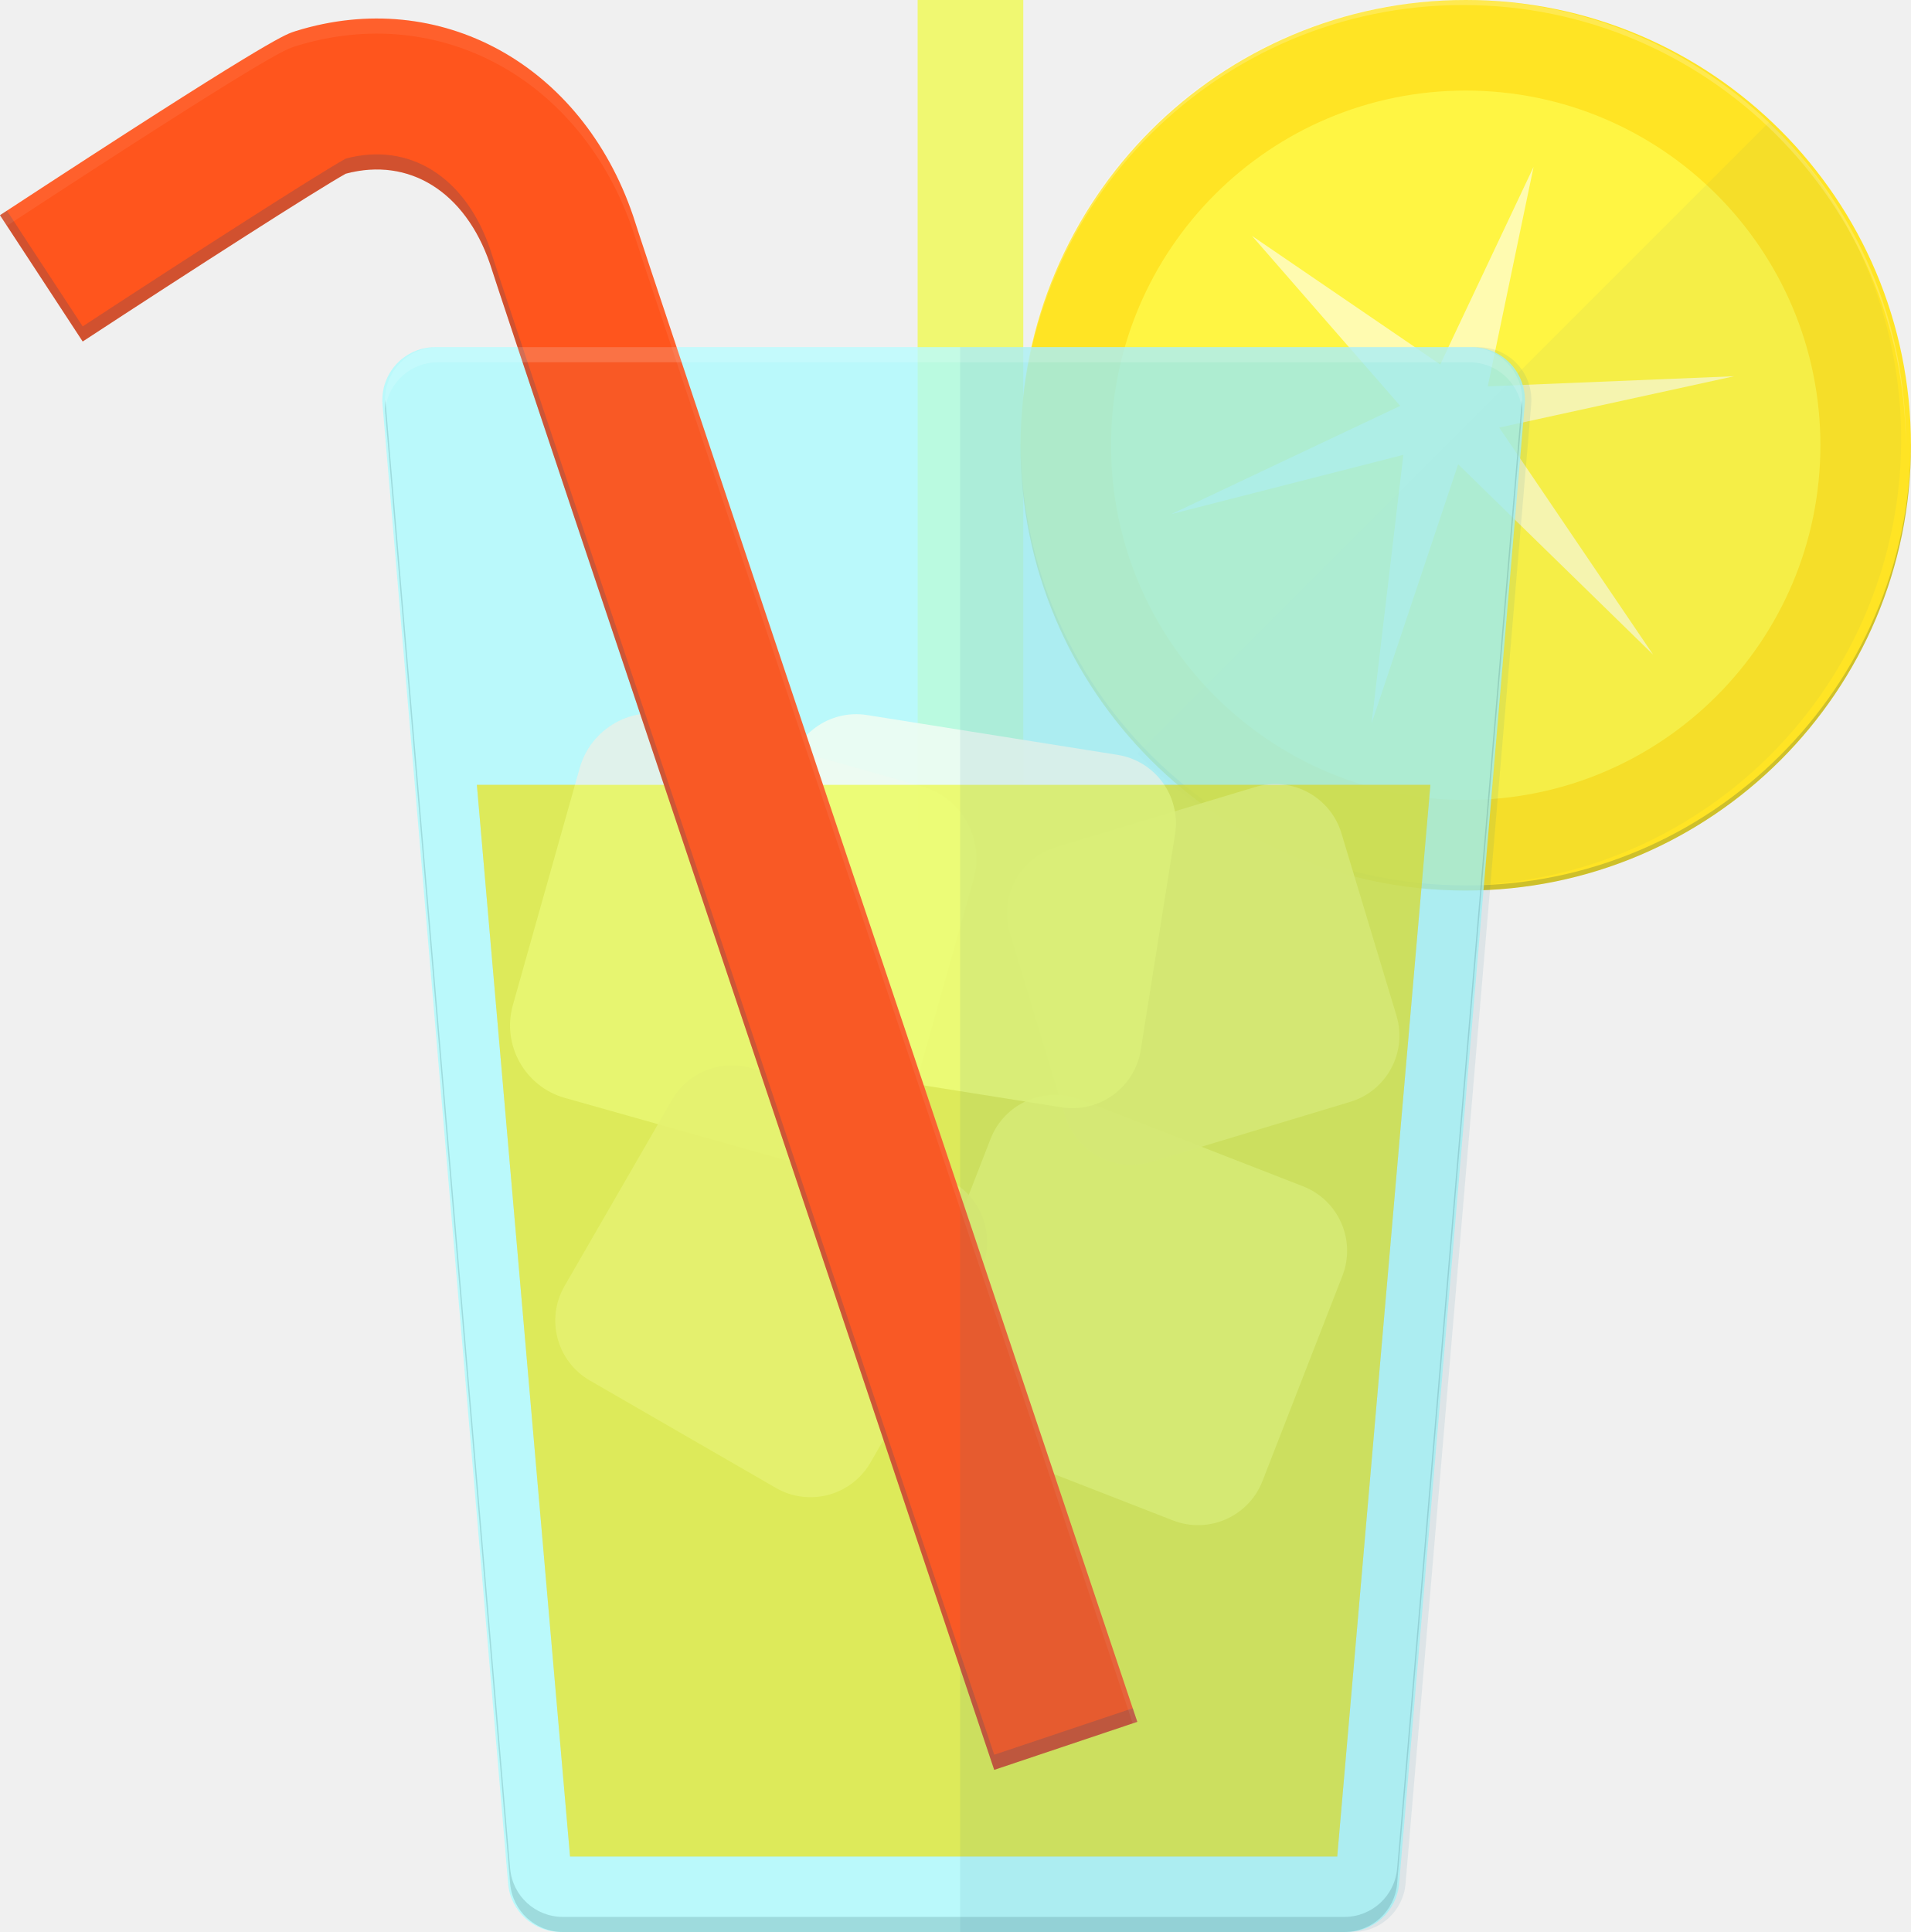
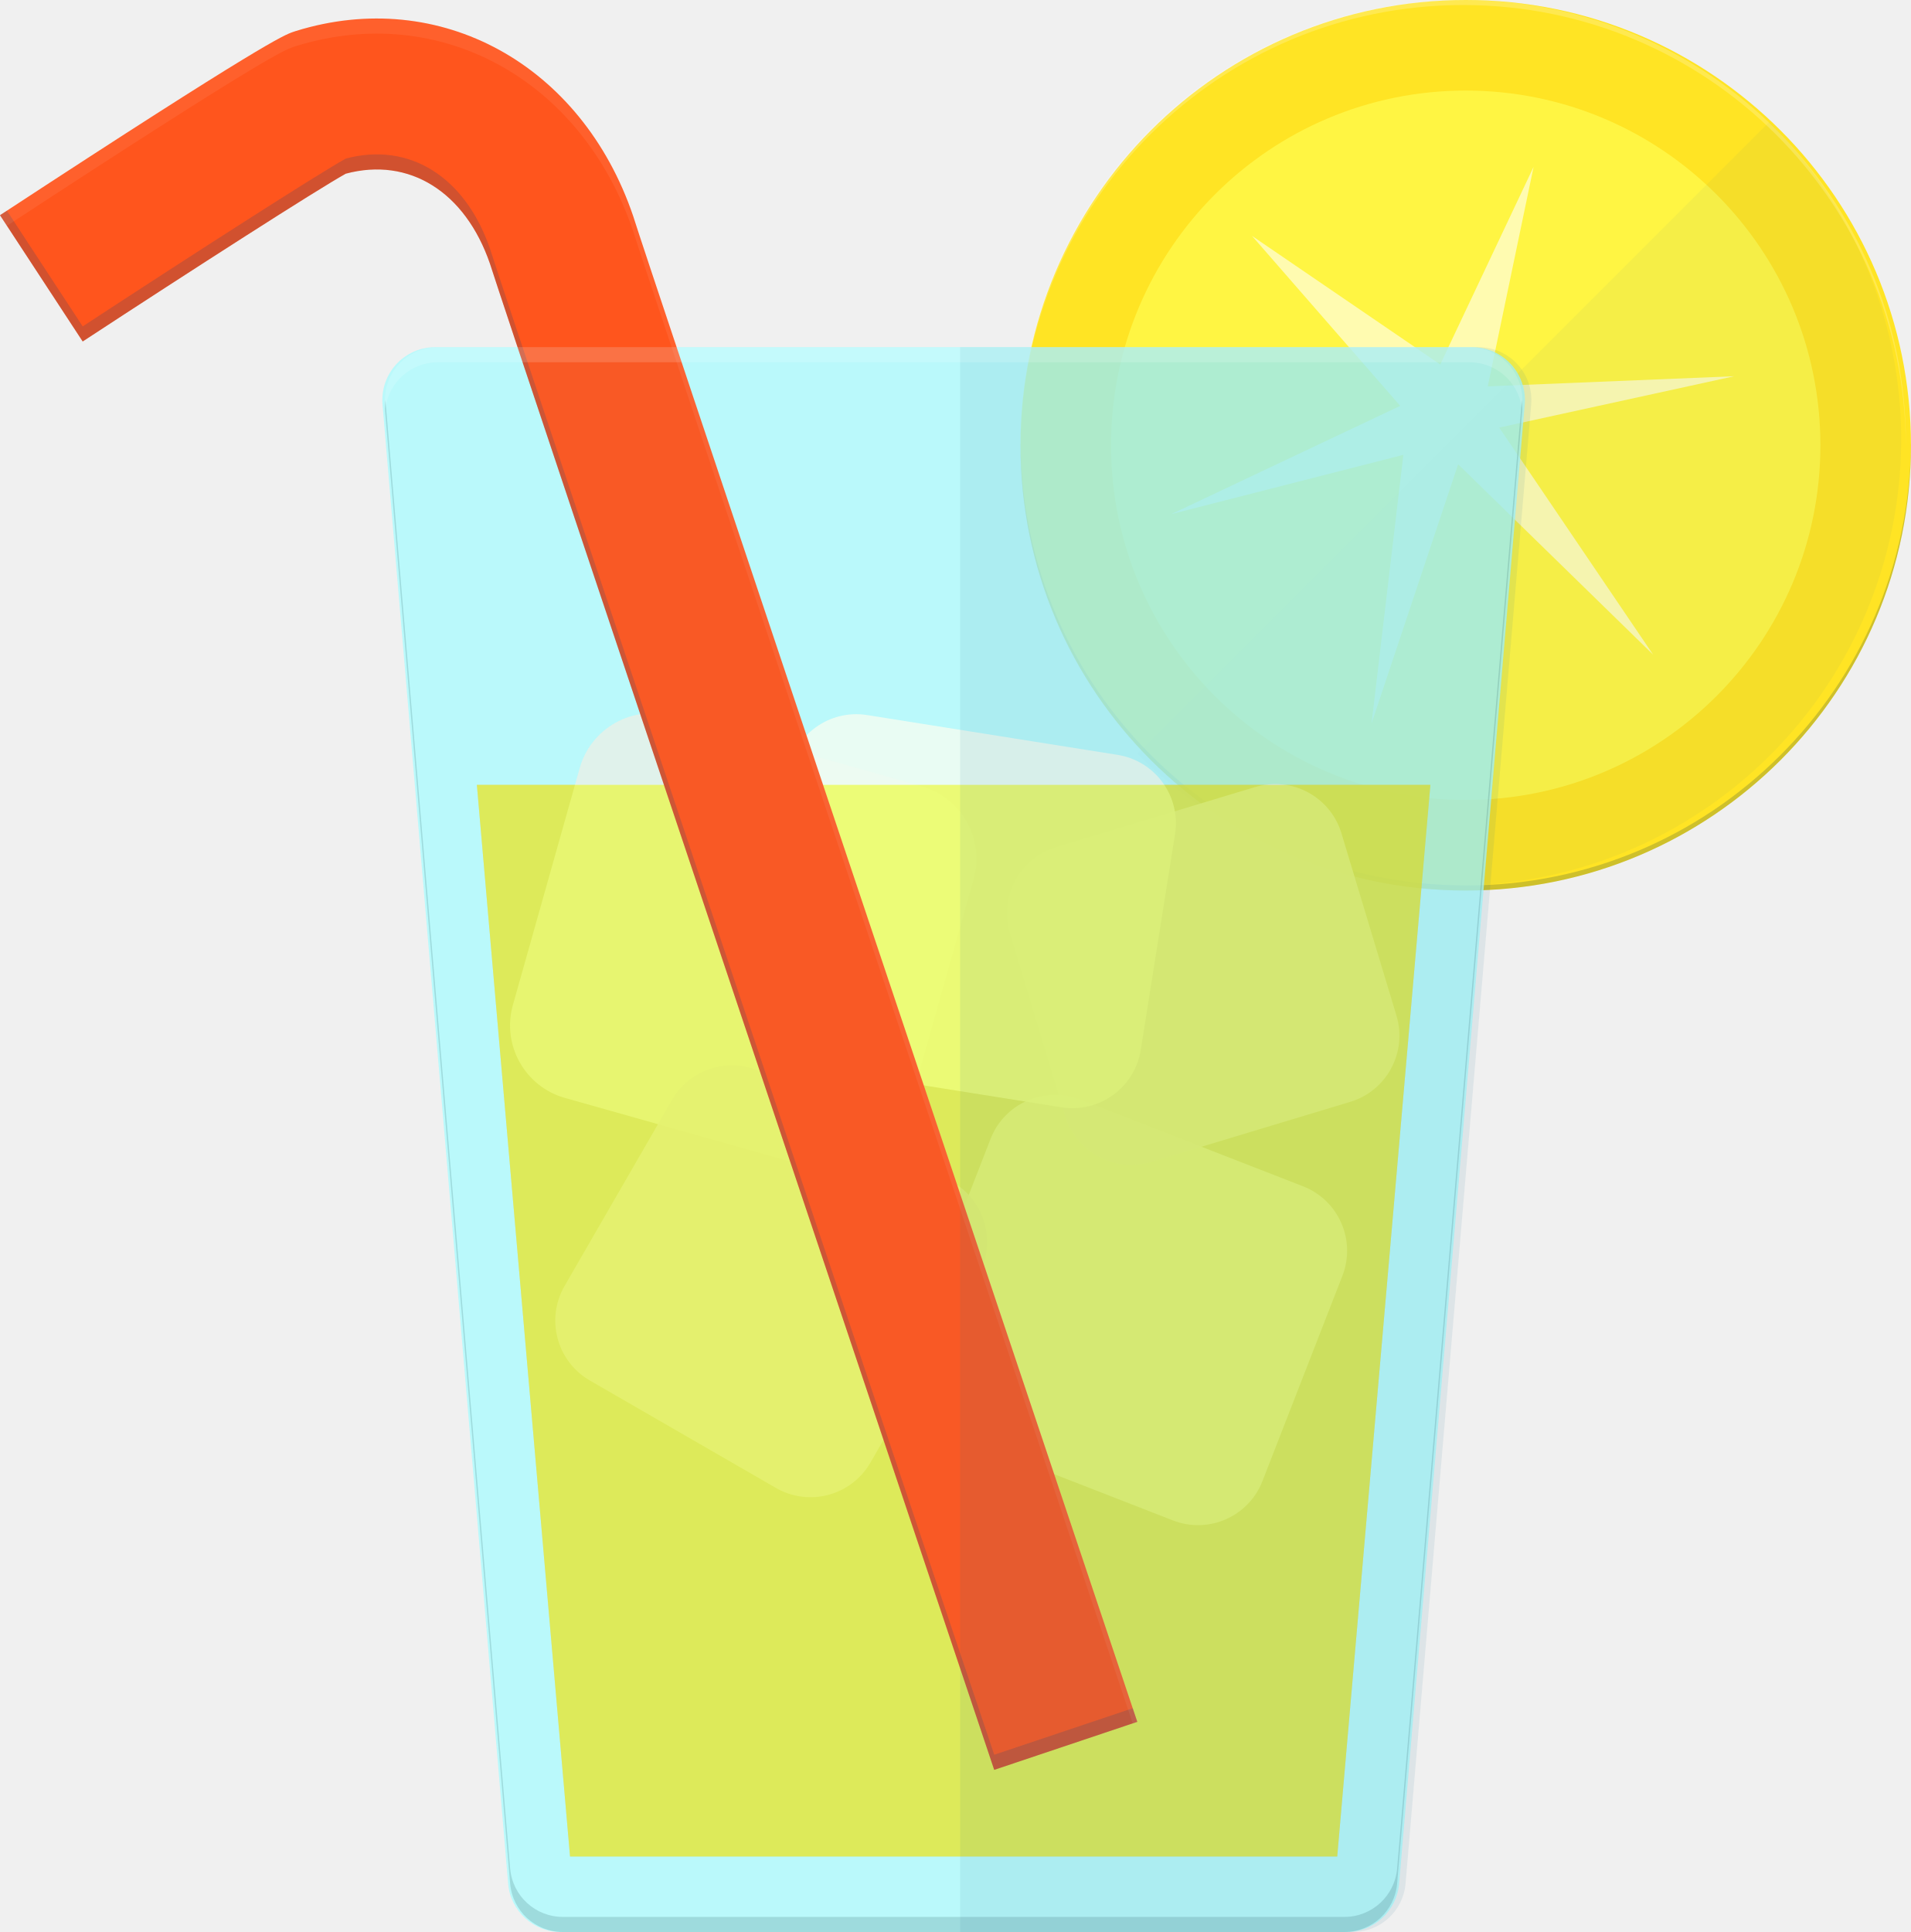
<svg xmlns="http://www.w3.org/2000/svg" viewBox="0 0 126.614 128">
  <defs>
    <clipPath id="glass-clip" clipPathUnits="userSpaceOnUse">
      <path d="M130.92,56H62.223a3.503,3.503,0,0,0-3.491,3.8l8.323,97.993A3.503,3.503,0,0,0,70.546,161h52.051a3.503,3.503,0,0,0,3.491-3.207l8.323-97.993A3.503,3.503,0,0,0,130.92,56Z" transform="translate(-33.38623 -33)" />
    </clipPath>
    <style>
      .lemon-rind { fill: #ffe424; }
      .lemon-flesh { fill: #fff543; }
      .lemon-detail { fill: #fff; opacity: .58; }
      .lemon-shadow { fill: #2a6e8c; opacity: .05; }
      .lemon-edge-shade { fill: #0b3144; opacity: .2; }
      .lemon-highlight { fill: #fff; opacity: .2; }
      .glass-bottom { fill: #aeffff; opacity: .78; }
      .lemonade-back { fill: #e8b06a; opacity: .5; }
      .lemonade-front { fill: #efff00; opacity: .53; }
      .ice-a { fill: #e9f4e9; opacity: .91; }
      .ice-b { fill: #e8efe8; opacity: .91; }
      .ice-c { fill: #f3fff3; opacity: .91; }
      .ice-d { fill: #e3e8e3; opacity: .91; }
      .straw-main { fill: #ff551d; }
      .straw-shade { fill: #18407a; opacity: .2; }
      .straw-highlight { fill: #fff; opacity: .07; }
      .glass-face { fill: #66b3e3; opacity: .04; }
      .glass-shadow { fill: #2d6566; opacity: .2; }
      .glass-side { fill: #267391; opacity: .09; }
      .glass-highlight { fill: #fff; opacity: .15; }
- 
-       .pour-stream {
-         fill: #efff00;
-         opacity: .53;
-         transform-box: fill-box;
-         transform-origin: center bottom;
-         animation: pour 2.8s ease-in-out infinite;
-       }

      .liquid-surface {
        transform-box: fill-box;
        transform-origin: center;
        animation: slosh 2.2s ease-in-out infinite alternate;
      }

      .ice-float {
        transform-box: fill-box;
        transform-origin: center;
        animation: bob 1.8s ease-in-out infinite alternate;
      }

      .ice-float:nth-of-type(2) { animation-delay: -.35s; }
      .ice-float:nth-of-type(3) { animation-delay: -.7s; }
      .ice-float:nth-of-type(4) { animation-delay: -1.05s; }
      .ice-float:nth-of-type(5) { animation-delay: -1.4s; }

      .straw-float {
        transform-box: fill-box;
        transform-origin: 50% 85%;
        animation: straw-float 2.1s ease-in-out infinite alternate;
      }

      .lemon-float {
        transform-box: fill-box;
        transform-origin: center;
        animation: lemon-float 2.5s ease-in-out infinite alternate;
      }

-       @keyframes pour {
-         0%, 12% { opacity: 0; transform: translateY(-8px) scaleY(.08); }
-         23%, 68% { opacity: .53; transform: translateY(0) scaleY(1); }
-         82%, 100% { opacity: 0; transform: translateY(7px) scaleY(.22); }
-       }
- 
      @keyframes slosh {
        from { transform: translateY(-1px) rotate(-.55deg); }
        to { transform: translateY(1px) rotate(.55deg); }
      }

      @keyframes bob {
        from { transform: translateY(-1.8px) rotate(-1.6deg); }
        to { transform: translateY(1.8px) rotate(1.6deg); }
      }

      @keyframes straw-float {
        from { transform: translateY(-1.25px) rotate(-1deg); }
        to { transform: translateY(1.25px) rotate(1deg); }
      }

      @keyframes lemon-float {
        from { transform: translateY(-1.2px) rotate(-2deg); }
        to { transform: translateY(1.2px) rotate(2deg); }
      }

      @media (prefers-reduced-motion: reduce) {
-         .pour-stream,
        .liquid-surface,
        .ice-float,
        .straw-float,
        .lemon-float {
          animation: none;
        }
      }
    </style>
  </defs>
-   <path class="pour-stream" d="M60.8 -7h7v62h-7z" />
  <g id="lemon" class="lemon-float">
    <circle class="lemon-rind" cx="97.114" cy="29.5" r="29.5" />
    <circle class="lemon-flesh" cx="97.114" cy="29.5" r="23.5" />
    <g class="lemon-detail">
      <polygon points="101.611 11.055 98.578 25.597 114.899 24.927 99.337 28.329 109.53 43.371 96.613 30.763 90.872 47.943 92.979 30.138 77.583 34.071 92.77 26.889 82.953 15.627 95.426 24.144 101.611 11.055" />
    </g>
    <g class="lemon-shadow">
      <path d="M150.602,41.092,108.76,82.934a29.587,29.587,0,1,0,41.842-41.842Z" transform="translate(-33.38623 -33)" />
    </g>
    <path class="lemon-edge-shade" d="M130.5,91.665a29.499,29.499,0,0,1-29.498-29.332c-0.0.056-.002.112-.002.168a29.5,29.5,0,0,0,59,0c0-.056-.002-.112-.002-.168A29.499,29.499,0,0,1,130.5,91.665Z" transform="translate(-33.38623 -33)" />
    <path class="lemon-highlight" d="M130.332,33.333a29.331,29.331,0,0,1,29.33,29.166c0-.056.002-.111.002-.167a29.332,29.332,0,0,0-58.665,0c0,.056.002.111.002.167A29.331,29.331,0,0,1,130.332,33.333Z" transform="translate(-33.38623 -33)" />
  </g>
  <path id="glassBottom" class="glass-bottom" d="M130.92,56H62.223a3.503,3.503,0,0,0-3.491,3.8l8.323,97.993A3.503,3.503,0,0,0,70.546,161h52.051a3.503,3.503,0,0,0,3.491-3.207l8.323-97.993A3.503,3.503,0,0,0,130.92,56Z" transform="translate(-33.38623 -33)" />
  <g clip-path="url(#glass-clip)">
    <polygon id="lemonade2" class="lemonade-back" points="94.773 52 31.597 52 37.77 123 88.6 123 94.773 52" />
    <g class="ice-float">
      <rect id="cube5" class="ice-a" x="69.073" y="82.272" width="27.129" height="26.29" rx="4.991" ry="4.991" transform="translate(-4.38776 -51.84682) rotate(15.74793)" />
    </g>
    <g class="ice-float">
      <rect id="cube1" class="ice-a" x="95.52" y="107.91" width="25.015" height="23.756" rx="4.583" ry="4.583" transform="matrix(0.93181, 0.36294, -0.36294, 0.93181, 17.45556, -64.03945)" />
    </g>
    <g class="ice-float">
      <rect id="cube4" class="ice-b" x="101.637" y="86.668" width="22.941" height="21.787" rx="4.583" ry="4.583" transform="translate(-56.75148 3.84287) rotate(-16.7946)" />
    </g>
    <g class="ice-float">
      <rect id="cube3" class="ice-c" x="84.298" y="81.546" width="25.967" height="23.644" rx="4.583" ry="4.583" transform="translate(-17.52694 -47.11087) rotate(9.02966)" />
    </g>
    <g class="ice-float">
      <rect id="cube2" class="ice-d" x="72.783" y="106.188" width="23.401" height="23.401" rx="4.583" ry="4.583" transform="translate(36.87666 -59.44801) rotate(30)" />
    </g>
    <polygon id="lemonade1" class="lemonade-front liquid-surface" points="94.773 52 31.597 52 37.77 123 88.6 123 94.773 52" />
  </g>
  <g id="straw" class="straw-float">
    <path id="straw-2" data-name="straw" class="straw-main" d="M99.26,150.258C97.942,146.334,67.249,54.893,65.85,50.471c-1.645-4.777-5.362-7.087-9.554-5.964-1.873,1.039-10.136,6.34-17.431,11.117L33.386,47.258C50.845,35.825,52.199,35.335,52.777,35.126l.219-.073c9.527-2.952,18.922,2.2,22.339,12.252l.048.149c.687,2.246,22.119,66.146,33.356,99.622Z" transform="translate(-33.38623 -33)" />
    <path class="straw-shade" d="M99.26,149.258C97.942,145.334,67.249,53.893,65.85,49.471c-1.645-4.777-5.362-7.087-9.554-5.964-1.873,1.039-10.136,6.34-17.431,11.117l-5.02-7.665c-.155.101-.301.197-.459.3l5.479,8.365c7.294-4.777,15.558-10.078,17.431-11.117,4.192-1.123,7.909,1.188,9.554,5.964,1.399,4.422,32.093,95.863,33.41,99.787l9.48-3.182c-.099-.295-.201-.599-.302-.899Z" transform="translate(-33.38623 -33)" />
    <path class="straw-highlight" d="M52.777,36.126l.219-.073c9.527-2.952,18.922,2.2,22.339,12.252l.048.149c.68,2.226,21.741,65.018,33.055,98.723l.302-.101C97.503,113.601,76.07,49.7,75.384,47.454l-.048-.149c-3.417-10.052-12.812-15.204-22.339-12.252l-.219.073c-.579.209-1.933.699-19.391,12.132l.459.7C50.86,36.822,52.204,36.334,52.777,36.126Z" transform="translate(-33.38623 -33)" />
  </g>
  <g id="glassTop">
    <path class="glass-face" d="M130.92,56H62.223a3.503,3.503,0,0,0-3.491,3.8l8.323,97.993A3.503,3.503,0,0,0,70.546,161h52.051a3.503,3.503,0,0,0,3.491-3.207l8.323-97.993A3.503,3.503,0,0,0,130.92,56Z" transform="translate(-33.38623 -33)" />
    <path id="Shadow" class="glass-shadow" d="M122.465,160H70.678a3.503,3.503,0,0,1-3.491-3.207L58.924,59.507a3.515,3.515,0,0,0-.02.766l8.283,97.519A3.503,3.503,0,0,0,70.678,161h51.787a3.503,3.503,0,0,0,3.491-3.207l8.283-97.519a3.515,3.515,0,0,0-.02-.766l-8.263,97.286A3.503,3.503,0,0,1,122.465,160Z" transform="translate(-33.38623 -33)" />
    <path class="glass-side" d="M131.349,56H97V161h26.025a3.503,3.503,0,0,0,3.491-3.207l8.323-97.993A3.503,3.503,0,0,0,131.349,56Z" transform="translate(-33.38623 -33)" />
    <path id="highlight" class="glass-highlight" d="M62.395,57h68.353a3.504,3.504,0,0,1,3.471,3.034l.02-.234A3.503,3.503,0,0,0,130.748,56H62.395a3.503,3.503,0,0,0-3.491,3.8l.02.234A3.504,3.504,0,0,1,62.395,57Z" transform="translate(-33.38623 -33)" />
  </g>
</svg>
